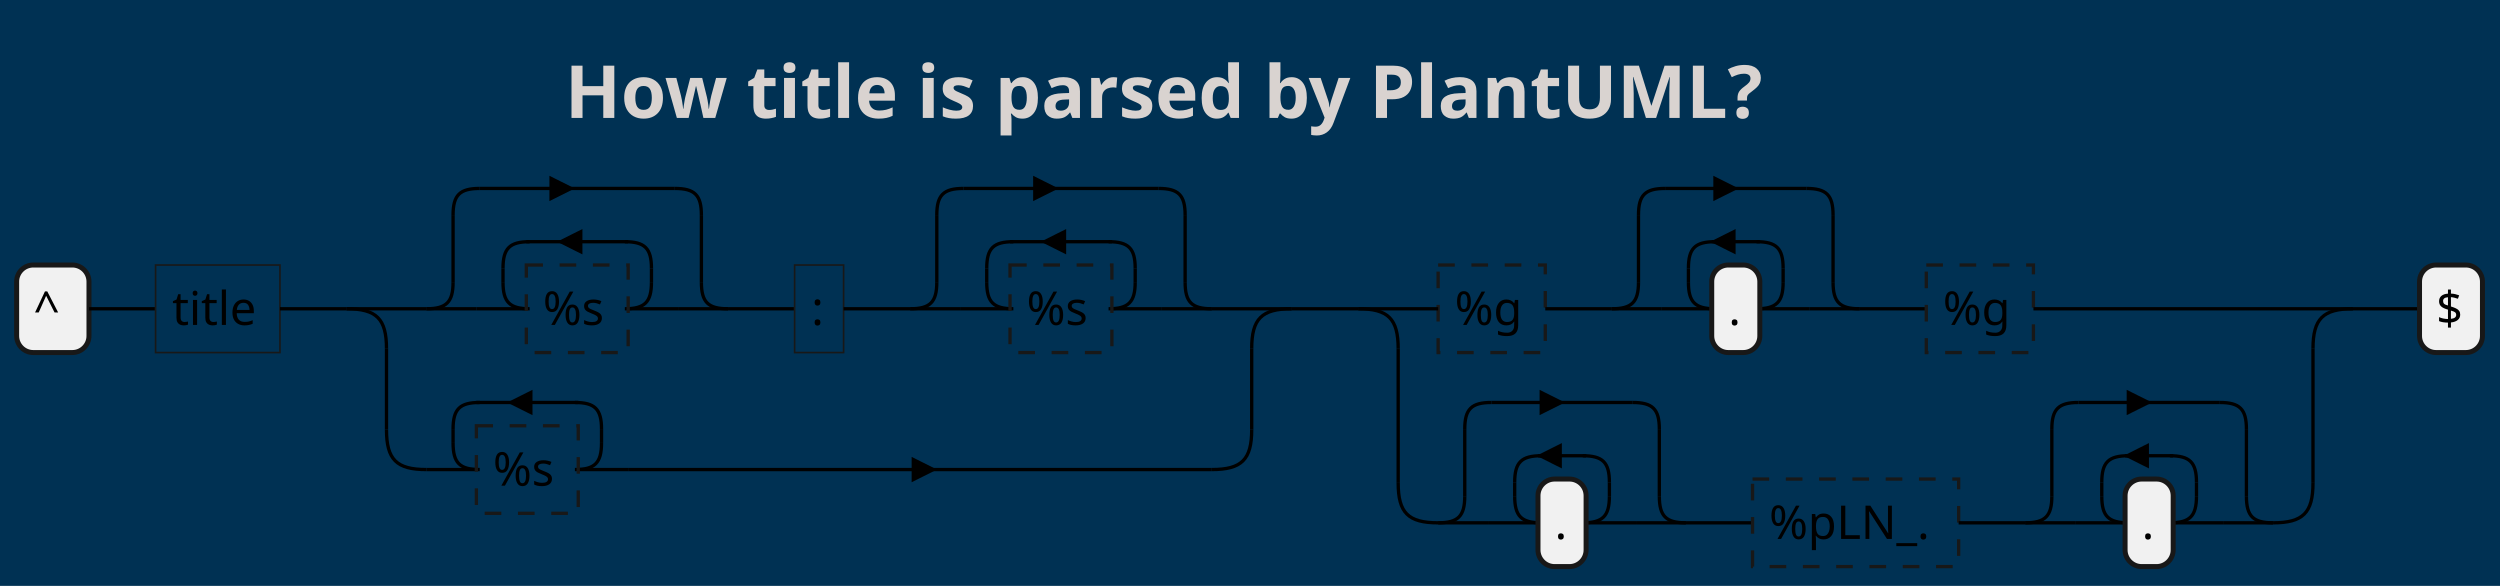
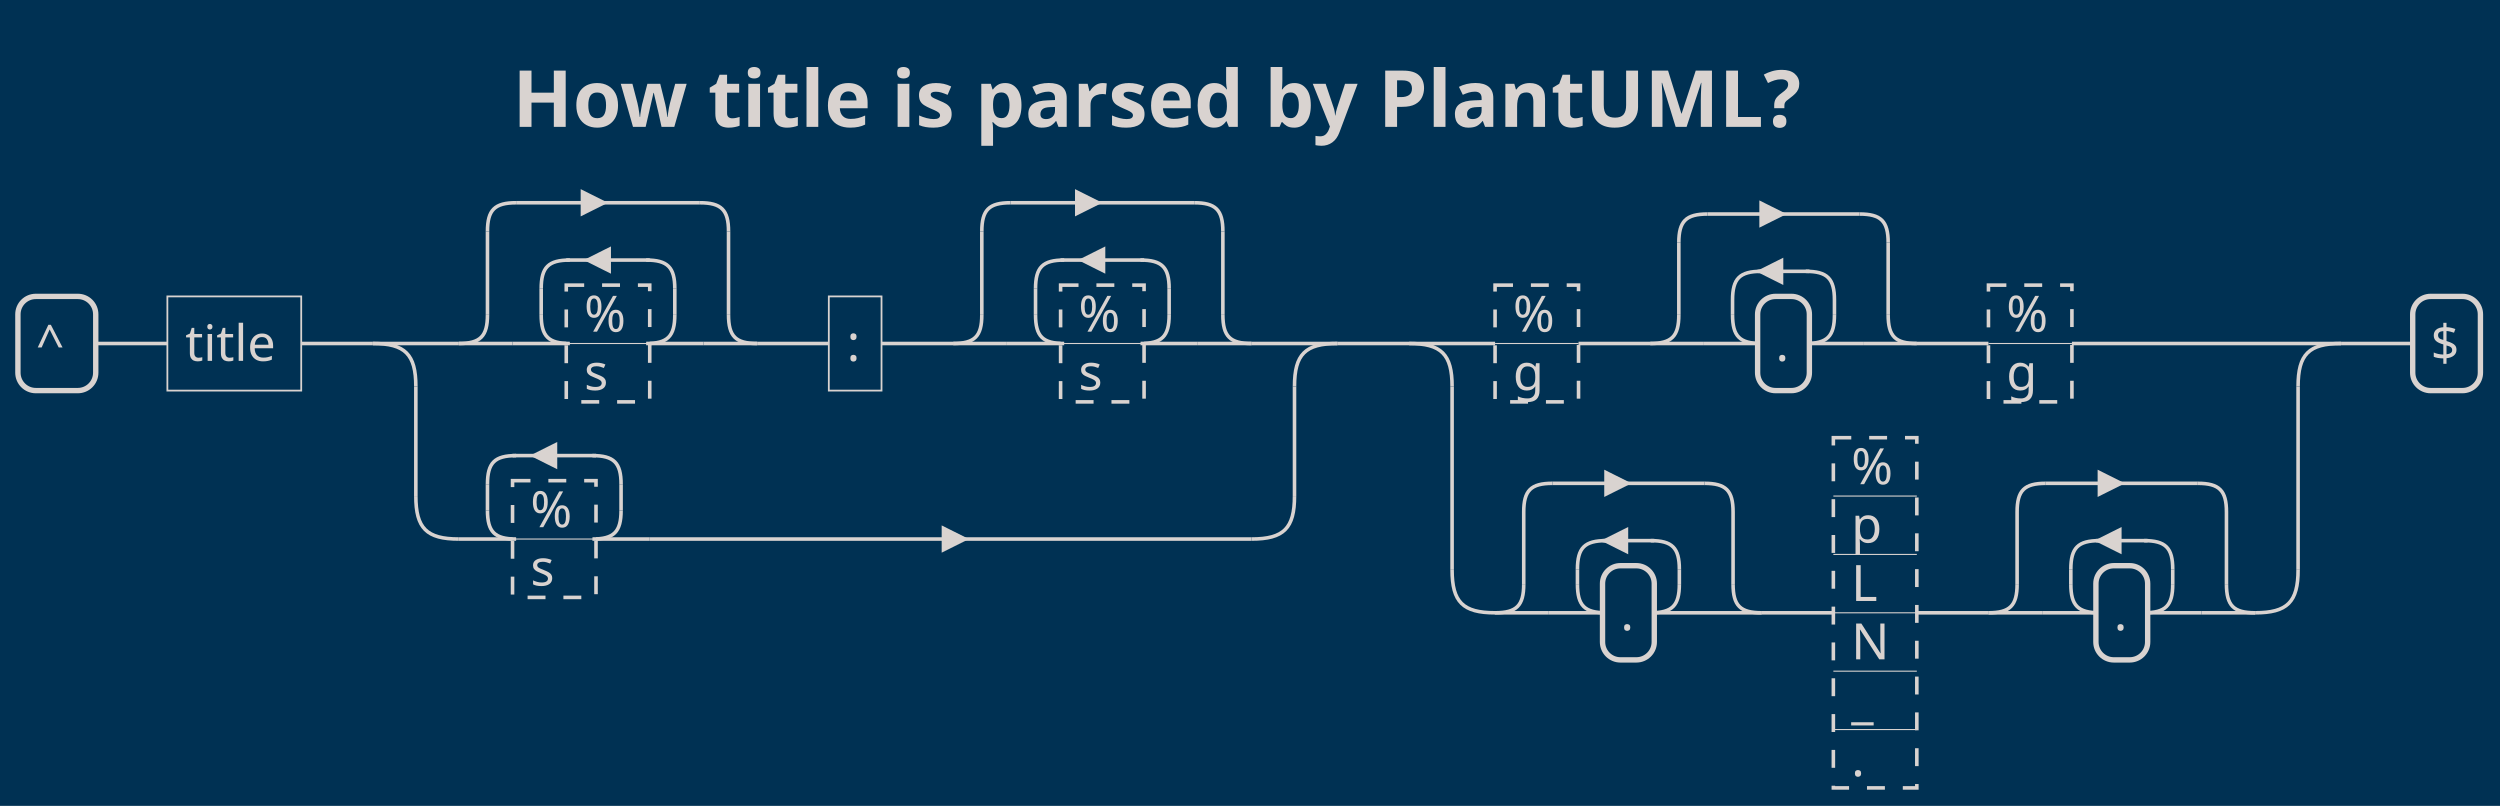
- <svg xmlns="http://www.w3.org/2000/svg" contentStyleType="text/css" height="176px" preserveAspectRatio="none" style="width:751px;height:176px;background:#003153;" version="1.1" viewBox="0 0 751 176" width="751px" zoomAndPan="magnify">
+ <svg xmlns="http://www.w3.org/2000/svg" contentStyleType="text/css" height="225px" preserveAspectRatio="none" style="width:698px;height:225px;background:#003153;" version="1.1" viewBox="0 0 698 225" width="698px" zoomAndPan="magnify">
  <defs />
  <g>
-     <rect fill="#003153" height="176" style="stroke:none;stroke-width:1.0;" width="751" x="0" y="0" />
-     <text fill="#D9D3D0" font-family="Verdana" font-size="22" font-weight="bold" lengthAdjust="spacing" textLength="410.341" x="169.695" y="35.421">How title is parsed by PlantUML?</text>
-     <line style="stroke:#000000;stroke-width:1.0;" x1="5" x2="5" y1="92.758" y2="92.758" />
-     <rect fill="#F1F1F1" height="26.297" rx="5" ry="5" style="stroke:#181818;stroke-width:1.5;" width="21.73" x="5" y="79.609" />
-     <text fill="#000000" font-family="sans-serif" font-size="14" lengthAdjust="spacing" textLength="11.73" x="10" y="97.605">^</text>
-     <line style="stroke:#000000;stroke-width:1.0;" x1="26.73" x2="46.73" y1="92.758" y2="92.758" />
-     <rect fill="none" height="26.297" style="stroke:#181818;stroke-width:0.5;" width="37.371" x="46.73" y="79.609" />
-     <text fill="#000000" font-family="sans-serif" font-size="14" lengthAdjust="spacing" textLength="27.371" x="51.73" y="97.605">title</text>
-     <line style="stroke:#000000;stroke-width:1.0;" x1="84.102" x2="104.102" y1="92.758" y2="92.758" />
-     <line style="stroke:#000000;stroke-width:1.0;" x1="128.102" x2="128.102" y1="92.758" y2="92.758" />
-     <path d="M136.102,84.758 C136.102,90.758 134.102,92.758 128.102,92.758 " fill="none" style="stroke:#000000;stroke-width:1.0;" />
-     <line style="stroke:#000000;stroke-width:1.0;" x1="136.102" x2="136.102" y1="64.609" y2="84.758" />
-     <path d="M136.102,64.609 C136.102,58.609 138.102,56.609 144.102,56.609 " fill="none" style="stroke:#000000;stroke-width:1.0;" />
-     <line style="stroke:#000000;stroke-width:1.0;" x1="144.102" x2="202.698" y1="56.609" y2="56.609" />
-     <path d="M165.54,56.609 L165.54,53.609 L171.54,56.609 L165.54,59.609 L165.54,56.609 " fill="#000000" style="stroke:#000000;stroke-width:1.0;" />
-     <path d="M210.698,84.758 C210.698,90.758 212.698,92.758 218.698,92.758 " fill="none" style="stroke:#000000;stroke-width:1.0;" />
-     <line style="stroke:#000000;stroke-width:1.0;" x1="210.698" x2="210.698" y1="64.609" y2="84.758" />
-     <path d="M202.698,56.609 C208.698,56.609 210.698,58.609 210.698,64.609 " fill="none" style="stroke:#000000;stroke-width:1.0;" />
-     <line style="stroke:#000000;stroke-width:1.0;" x1="128.102" x2="143.102" y1="92.758" y2="92.758" />
-     <line style="stroke:#000000;stroke-width:1.0;" x1="203.698" x2="218.698" y1="92.758" y2="92.758" />
-     <path d="M151.102,84.758 C151.102,90.758 153.102,92.758 159.102,92.758 " fill="none" style="stroke:#000000;stroke-width:1.0;" />
-     <line style="stroke:#000000;stroke-width:1.0;" x1="151.102" x2="151.102" y1="80.609" y2="84.758" />
-     <path d="M151.102,80.609 C151.102,74.609 153.102,72.609 159.102,72.609 " fill="none" style="stroke:#000000;stroke-width:1.0;" />
-     <line style="stroke:#000000;stroke-width:1.0;" x1="158.102" x2="188.698" y1="72.609" y2="72.609" />
-     <path d="M174.46,72.609 L174.46,69.609 L168.46,72.609 L174.46,75.609 L174.46,72.609 " fill="#000000" style="stroke:#000000;stroke-width:1.0;" />
-     <path d="M195.698,84.758 C195.698,90.758 193.698,92.758 187.698,92.758 " fill="none" style="stroke:#000000;stroke-width:1.0;" />
-     <line style="stroke:#000000;stroke-width:1.0;" x1="195.698" x2="195.698" y1="80.609" y2="84.758" />
-     <path d="M187.698,72.609 C193.698,72.609 195.698,74.609 195.698,80.609 " fill="none" style="stroke:#000000;stroke-width:1.0;" />
-     <line style="stroke:#000000;stroke-width:1.0;" x1="143.102" x2="158.102" y1="92.758" y2="92.758" />
-     <line style="stroke:#000000;stroke-width:1.0;" x1="188.698" x2="203.698" y1="92.758" y2="92.758" />
-     <rect fill="none" height="26.297" style="stroke:#181818;stroke-width:1.0;stroke-dasharray:5.0,5.0;" width="30.597" x="158.102" y="79.609" />
-     <text fill="#000000" font-family="sans-serif" font-size="14" lengthAdjust="spacing" textLength="20.597" x="163.102" y="97.605">%s</text>
-     <line style="stroke:#000000;stroke-width:1.0;" x1="218.698" x2="238.698" y1="92.758" y2="92.758" />
-     <rect fill="none" height="26.297" style="stroke:#181818;stroke-width:0.5;" width="14.717" x="238.698" y="79.609" />
-     <text fill="#000000" font-family="sans-serif" font-size="14" lengthAdjust="spacing" textLength="4.717" x="243.698" y="97.605">:</text>
-     <line style="stroke:#000000;stroke-width:1.0;" x1="253.415" x2="273.415" y1="92.758" y2="92.758" />
-     <path d="M281.415,84.758 C281.415,90.758 279.415,92.758 273.415,92.758 " fill="none" style="stroke:#000000;stroke-width:1.0;" />
-     <line style="stroke:#000000;stroke-width:1.0;" x1="281.415" x2="281.415" y1="64.609" y2="84.758" />
-     <path d="M281.415,64.609 C281.415,58.609 283.415,56.609 289.415,56.609 " fill="none" style="stroke:#000000;stroke-width:1.0;" />
-     <line style="stroke:#000000;stroke-width:1.0;" x1="289.415" x2="348.012" y1="56.609" y2="56.609" />
-     <path d="M310.854,56.609 L310.854,53.609 L316.854,56.609 L310.854,59.609 L310.854,56.609 " fill="#000000" style="stroke:#000000;stroke-width:1.0;" />
-     <path d="M356.012,84.758 C356.012,90.758 358.012,92.758 364.012,92.758 " fill="none" style="stroke:#000000;stroke-width:1.0;" />
-     <line style="stroke:#000000;stroke-width:1.0;" x1="356.012" x2="356.012" y1="64.609" y2="84.758" />
-     <path d="M348.012,56.609 C354.012,56.609 356.012,58.609 356.012,64.609 " fill="none" style="stroke:#000000;stroke-width:1.0;" />
-     <line style="stroke:#000000;stroke-width:1.0;" x1="273.415" x2="288.415" y1="92.758" y2="92.758" />
-     <line style="stroke:#000000;stroke-width:1.0;" x1="349.012" x2="364.012" y1="92.758" y2="92.758" />
-     <path d="M296.415,84.758 C296.415,90.758 298.415,92.758 304.415,92.758 " fill="none" style="stroke:#000000;stroke-width:1.0;" />
-     <line style="stroke:#000000;stroke-width:1.0;" x1="296.415" x2="296.415" y1="80.609" y2="84.758" />
-     <path d="M296.415,80.609 C296.415,74.609 298.415,72.609 304.415,72.609 " fill="none" style="stroke:#000000;stroke-width:1.0;" />
-     <line style="stroke:#000000;stroke-width:1.0;" x1="303.415" x2="334.012" y1="72.609" y2="72.609" />
-     <path d="M319.773,72.609 L319.773,69.609 L313.773,72.609 L319.773,75.609 L319.773,72.609 " fill="#000000" style="stroke:#000000;stroke-width:1.0;" />
-     <path d="M341.012,84.758 C341.012,90.758 339.012,92.758 333.012,92.758 " fill="none" style="stroke:#000000;stroke-width:1.0;" />
-     <line style="stroke:#000000;stroke-width:1.0;" x1="341.012" x2="341.012" y1="80.609" y2="84.758" />
-     <path d="M333.012,72.609 C339.012,72.609 341.012,74.609 341.012,80.609 " fill="none" style="stroke:#000000;stroke-width:1.0;" />
-     <line style="stroke:#000000;stroke-width:1.0;" x1="288.415" x2="303.415" y1="92.758" y2="92.758" />
-     <line style="stroke:#000000;stroke-width:1.0;" x1="334.012" x2="349.012" y1="92.758" y2="92.758" />
-     <rect fill="none" height="26.297" style="stroke:#181818;stroke-width:1.0;stroke-dasharray:5.0,5.0;" width="30.597" x="303.415" y="79.609" />
-     <text fill="#000000" font-family="sans-serif" font-size="14" lengthAdjust="spacing" textLength="20.597" x="308.415" y="97.605">%s</text>
-     <line style="stroke:#000000;stroke-width:1.0;" x1="104.102" x2="128.102" y1="92.758" y2="92.758" />
-     <line style="stroke:#000000;stroke-width:1.0;" x1="364.012" x2="388.012" y1="92.758" y2="92.758" />
-     <path d="M136.102,133.055 C136.102,139.055 138.102,141.055 144.102,141.055 " fill="none" style="stroke:#000000;stroke-width:1.0;" />
-     <line style="stroke:#000000;stroke-width:1.0;" x1="136.102" x2="136.102" y1="128.906" y2="133.055" />
-     <path d="M136.102,128.906 C136.102,122.906 138.102,120.906 144.102,120.906 " fill="none" style="stroke:#000000;stroke-width:1.0;" />
-     <line style="stroke:#000000;stroke-width:1.0;" x1="143.102" x2="173.698" y1="120.906" y2="120.906" />
-     <path d="M159.46,120.906 L159.46,117.906 L153.46,120.906 L159.46,123.906 L159.46,120.906 " fill="#000000" style="stroke:#000000;stroke-width:1.0;" />
-     <path d="M180.698,133.055 C180.698,139.055 178.698,141.055 172.698,141.055 " fill="none" style="stroke:#000000;stroke-width:1.0;" />
-     <line style="stroke:#000000;stroke-width:1.0;" x1="180.698" x2="180.698" y1="128.906" y2="133.055" />
-     <path d="M172.698,120.906 C178.698,120.906 180.698,122.906 180.698,128.906 " fill="none" style="stroke:#000000;stroke-width:1.0;" />
-     <line style="stroke:#000000;stroke-width:1.0;" x1="128.102" x2="143.102" y1="141.055" y2="141.055" />
-     <line style="stroke:#000000;stroke-width:1.0;" x1="173.698" x2="188.698" y1="141.055" y2="141.055" />
-     <rect fill="none" height="26.297" style="stroke:#181818;stroke-width:1.0;stroke-dasharray:5.0,5.0;" width="30.597" x="143.102" y="127.906" />
-     <text fill="#000000" font-family="sans-serif" font-size="14" lengthAdjust="spacing" textLength="20.597" x="148.102" y="145.901">%s</text>
-     <line style="stroke:#000000;stroke-width:1.0;" x1="188.698" x2="364.012" y1="141.055" y2="141.055" />
-     <path d="M274.355,141.055 L274.355,138.055 L280.355,141.055 L274.355,144.055 L274.355,141.055 " fill="#000000" style="stroke:#000000;stroke-width:1.0;" />
-     <path d="M116.102,129.055 C116.102,138.055 119.102,141.055 128.102,141.055 " fill="none" style="stroke:#000000;stroke-width:1.0;" />
-     <line style="stroke:#000000;stroke-width:1.0;" x1="116.102" x2="116.102" y1="104.758" y2="129.055" />
-     <path d="M104.102,92.758 C113.102,92.758 116.102,95.758 116.102,104.758 " fill="none" style="stroke:#000000;stroke-width:1.0;" />
-     <path d="M376.012,129.055 C376.012,138.055 373.012,141.055 364.012,141.055 " fill="none" style="stroke:#000000;stroke-width:1.0;" />
-     <line style="stroke:#000000;stroke-width:1.0;" x1="376.012" x2="376.012" y1="104.758" y2="129.055" />
-     <path d="M376.012,104.758 C376.012,95.758 379.012,92.758 388.012,92.758 " fill="none" style="stroke:#000000;stroke-width:1.0;" />
-     <line style="stroke:#000000;stroke-width:1.0;" x1="388.012" x2="408.012" y1="92.758" y2="92.758" />
-     <line style="stroke:#000000;stroke-width:1.0;" x1="432.012" x2="432.012" y1="92.758" y2="92.758" />
-     <rect fill="none" height="26.297" style="stroke:#181818;stroke-width:1.0;stroke-dasharray:5.0,5.0;" width="32.19" x="432.012" y="79.609" />
-     <text fill="#000000" font-family="sans-serif" font-size="14" lengthAdjust="spacing" textLength="22.189" x="437.012" y="97.605">%g</text>
-     <line style="stroke:#000000;stroke-width:1.0;" x1="464.201" x2="484.201" y1="92.758" y2="92.758" />
-     <path d="M492.201,84.758 C492.201,90.758 490.201,92.758 484.201,92.758 " fill="none" style="stroke:#000000;stroke-width:1.0;" />
-     <line style="stroke:#000000;stroke-width:1.0;" x1="492.201" x2="492.201" y1="64.609" y2="84.758" />
-     <path d="M492.201,64.609 C492.201,58.609 494.201,56.609 500.201,56.609 " fill="none" style="stroke:#000000;stroke-width:1.0;" />
-     <line style="stroke:#000000;stroke-width:1.0;" x1="500.201" x2="542.651" y1="56.609" y2="56.609" />
-     <path d="M515.181,56.609 L515.181,53.609 L521.181,56.609 L515.181,59.609 L515.181,56.609 " fill="#000000" style="stroke:#000000;stroke-width:1.0;" />
-     <path d="M550.651,84.758 C550.651,90.758 552.651,92.758 558.651,92.758 " fill="none" style="stroke:#000000;stroke-width:1.0;" />
-     <line style="stroke:#000000;stroke-width:1.0;" x1="550.651" x2="550.651" y1="64.609" y2="84.758" />
-     <path d="M542.651,56.609 C548.651,56.609 550.651,58.609 550.651,64.609 " fill="none" style="stroke:#000000;stroke-width:1.0;" />
-     <line style="stroke:#000000;stroke-width:1.0;" x1="484.201" x2="499.201" y1="92.758" y2="92.758" />
-     <line style="stroke:#000000;stroke-width:1.0;" x1="543.651" x2="558.651" y1="92.758" y2="92.758" />
-     <path d="M507.201,84.758 C507.201,90.758 509.201,92.758 515.201,92.758 " fill="none" style="stroke:#000000;stroke-width:1.0;" />
-     <line style="stroke:#000000;stroke-width:1.0;" x1="507.201" x2="507.201" y1="80.609" y2="84.758" />
-     <path d="M507.201,80.609 C507.201,74.609 509.201,72.609 515.201,72.609 " fill="none" style="stroke:#000000;stroke-width:1.0;" />
-     <line style="stroke:#000000;stroke-width:1.0;" x1="514.201" x2="528.651" y1="72.609" y2="72.609" />
-     <path d="M520.871,72.609 L520.871,69.609 L514.871,72.609 L520.871,75.609 L520.871,72.609 " fill="#000000" style="stroke:#000000;stroke-width:1.0;" />
-     <path d="M535.651,84.758 C535.651,90.758 533.651,92.758 527.651,92.758 " fill="none" style="stroke:#000000;stroke-width:1.0;" />
-     <line style="stroke:#000000;stroke-width:1.0;" x1="535.651" x2="535.651" y1="80.609" y2="84.758" />
-     <path d="M527.651,72.609 C533.651,72.609 535.651,74.609 535.651,80.609 " fill="none" style="stroke:#000000;stroke-width:1.0;" />
-     <line style="stroke:#000000;stroke-width:1.0;" x1="499.201" x2="514.201" y1="92.758" y2="92.758" />
-     <line style="stroke:#000000;stroke-width:1.0;" x1="528.651" x2="543.651" y1="92.758" y2="92.758" />
-     <rect fill="#F1F1F1" height="26.297" rx="5" ry="5" style="stroke:#181818;stroke-width:1.5;" width="14.45" x="514.201" y="79.609" />
-     <text fill="#000000" font-family="sans-serif" font-size="14" lengthAdjust="spacing" textLength="4.45" x="519.201" y="97.605">.</text>
-     <line style="stroke:#000000;stroke-width:1.0;" x1="558.651" x2="578.651" y1="92.758" y2="92.758" />
-     <rect fill="none" height="26.297" style="stroke:#181818;stroke-width:1.0;stroke-dasharray:5.0,5.0;" width="32.19" x="578.651" y="79.609" />
-     <text fill="#000000" font-family="sans-serif" font-size="14" lengthAdjust="spacing" textLength="22.189" x="583.651" y="97.605">%g</text>
-     <line style="stroke:#000000;stroke-width:1.0;" x1="408.012" x2="432.012" y1="92.758" y2="92.758" />
-     <line style="stroke:#000000;stroke-width:1.0;" x1="610.841" x2="706.824" y1="92.758" y2="92.758" />
-     <line style="stroke:#000000;stroke-width:1.0;" x1="432.012" x2="432.012" y1="157.055" y2="157.055" />
-     <path d="M440.012,149.055 C440.012,155.055 438.012,157.055 432.012,157.055 " fill="none" style="stroke:#000000;stroke-width:1.0;" />
-     <line style="stroke:#000000;stroke-width:1.0;" x1="440.012" x2="440.012" y1="128.906" y2="149.055" />
-     <path d="M440.012,128.906 C440.012,122.906 442.012,120.906 448.012,120.906 " fill="none" style="stroke:#000000;stroke-width:1.0;" />
-     <line style="stroke:#000000;stroke-width:1.0;" x1="448.012" x2="490.462" y1="120.906" y2="120.906" />
-     <path d="M462.992,120.906 L462.992,117.906 L468.992,120.906 L462.992,123.906 L462.992,120.906 " fill="#000000" style="stroke:#000000;stroke-width:1.0;" />
-     <path d="M498.462,149.055 C498.462,155.055 500.462,157.055 506.462,157.055 " fill="none" style="stroke:#000000;stroke-width:1.0;" />
-     <line style="stroke:#000000;stroke-width:1.0;" x1="498.462" x2="498.462" y1="128.906" y2="149.055" />
-     <path d="M490.462,120.906 C496.462,120.906 498.462,122.906 498.462,128.906 " fill="none" style="stroke:#000000;stroke-width:1.0;" />
-     <line style="stroke:#000000;stroke-width:1.0;" x1="432.012" x2="447.012" y1="157.055" y2="157.055" />
-     <line style="stroke:#000000;stroke-width:1.0;" x1="491.462" x2="506.462" y1="157.055" y2="157.055" />
-     <path d="M455.012,149.055 C455.012,155.055 457.012,157.055 463.012,157.055 " fill="none" style="stroke:#000000;stroke-width:1.0;" />
-     <line style="stroke:#000000;stroke-width:1.0;" x1="455.012" x2="455.012" y1="144.906" y2="149.055" />
-     <path d="M455.012,144.906 C455.012,138.906 457.012,136.906 463.012,136.906 " fill="none" style="stroke:#000000;stroke-width:1.0;" />
-     <line style="stroke:#000000;stroke-width:1.0;" x1="462.012" x2="476.462" y1="136.906" y2="136.906" />
-     <path d="M468.682,136.906 L468.682,133.906 L462.682,136.906 L468.682,139.906 L468.682,136.906 " fill="#000000" style="stroke:#000000;stroke-width:1.0;" />
-     <path d="M483.462,149.055 C483.462,155.055 481.462,157.055 475.462,157.055 " fill="none" style="stroke:#000000;stroke-width:1.0;" />
-     <line style="stroke:#000000;stroke-width:1.0;" x1="483.462" x2="483.462" y1="144.906" y2="149.055" />
-     <path d="M475.462,136.906 C481.462,136.906 483.462,138.906 483.462,144.906 " fill="none" style="stroke:#000000;stroke-width:1.0;" />
-     <line style="stroke:#000000;stroke-width:1.0;" x1="447.012" x2="462.012" y1="157.055" y2="157.055" />
-     <line style="stroke:#000000;stroke-width:1.0;" x1="476.462" x2="491.462" y1="157.055" y2="157.055" />
-     <rect fill="#F1F1F1" height="26.297" rx="5" ry="5" style="stroke:#181818;stroke-width:1.5;" width="14.45" x="462.012" y="143.906" />
-     <text fill="#000000" font-family="sans-serif" font-size="14" lengthAdjust="spacing" textLength="4.45" x="467.012" y="161.901">.</text>
-     <line style="stroke:#000000;stroke-width:1.0;" x1="506.462" x2="526.462" y1="157.055" y2="157.055" />
-     <rect fill="none" height="26.297" style="stroke:#181818;stroke-width:1.0;stroke-dasharray:5.0,5.0;" width="61.912" x="526.462" y="143.906" />
-     <text fill="#000000" font-family="sans-serif" font-size="14" lengthAdjust="spacing" textLength="51.912" x="531.462" y="161.901">%pLN_.</text>
-     <line style="stroke:#000000;stroke-width:1.0;" x1="588.374" x2="608.374" y1="157.055" y2="157.055" />
-     <path d="M616.374,149.055 C616.374,155.055 614.374,157.055 608.374,157.055 " fill="none" style="stroke:#000000;stroke-width:1.0;" />
-     <line style="stroke:#000000;stroke-width:1.0;" x1="616.374" x2="616.374" y1="128.906" y2="149.055" />
-     <path d="M616.374,128.906 C616.374,122.906 618.374,120.906 624.374,120.906 " fill="none" style="stroke:#000000;stroke-width:1.0;" />
-     <line style="stroke:#000000;stroke-width:1.0;" x1="624.374" x2="666.824" y1="120.906" y2="120.906" />
-     <path d="M639.354,120.906 L639.354,117.906 L645.354,120.906 L639.354,123.906 L639.354,120.906 " fill="#000000" style="stroke:#000000;stroke-width:1.0;" />
-     <path d="M674.824,149.055 C674.824,155.055 676.824,157.055 682.824,157.055 " fill="none" style="stroke:#000000;stroke-width:1.0;" />
-     <line style="stroke:#000000;stroke-width:1.0;" x1="674.824" x2="674.824" y1="128.906" y2="149.055" />
-     <path d="M666.824,120.906 C672.824,120.906 674.824,122.906 674.824,128.906 " fill="none" style="stroke:#000000;stroke-width:1.0;" />
-     <line style="stroke:#000000;stroke-width:1.0;" x1="608.374" x2="623.374" y1="157.055" y2="157.055" />
-     <line style="stroke:#000000;stroke-width:1.0;" x1="667.824" x2="682.824" y1="157.055" y2="157.055" />
-     <path d="M631.374,149.055 C631.374,155.055 633.374,157.055 639.374,157.055 " fill="none" style="stroke:#000000;stroke-width:1.0;" />
-     <line style="stroke:#000000;stroke-width:1.0;" x1="631.374" x2="631.374" y1="144.906" y2="149.055" />
-     <path d="M631.374,144.906 C631.374,138.906 633.374,136.906 639.374,136.906 " fill="none" style="stroke:#000000;stroke-width:1.0;" />
-     <line style="stroke:#000000;stroke-width:1.0;" x1="638.374" x2="652.824" y1="136.906" y2="136.906" />
-     <path d="M645.044,136.906 L645.044,133.906 L639.044,136.906 L645.044,139.906 L645.044,136.906 " fill="#000000" style="stroke:#000000;stroke-width:1.0;" />
-     <path d="M659.824,149.055 C659.824,155.055 657.824,157.055 651.824,157.055 " fill="none" style="stroke:#000000;stroke-width:1.0;" />
-     <line style="stroke:#000000;stroke-width:1.0;" x1="659.824" x2="659.824" y1="144.906" y2="149.055" />
-     <path d="M651.824,136.906 C657.824,136.906 659.824,138.906 659.824,144.906 " fill="none" style="stroke:#000000;stroke-width:1.0;" />
-     <line style="stroke:#000000;stroke-width:1.0;" x1="623.374" x2="638.374" y1="157.055" y2="157.055" />
-     <line style="stroke:#000000;stroke-width:1.0;" x1="652.824" x2="667.824" y1="157.055" y2="157.055" />
-     <rect fill="#F1F1F1" height="26.297" rx="5" ry="5" style="stroke:#181818;stroke-width:1.5;" width="14.45" x="638.374" y="143.906" />
-     <text fill="#000000" font-family="sans-serif" font-size="14" lengthAdjust="spacing" textLength="4.45" x="643.374" y="161.901">.</text>
-     <line style="stroke:#000000;stroke-width:1.0;" x1="682.824" x2="682.824" y1="157.055" y2="157.055" />
-     <path d="M420.012,145.055 C420.012,154.055 423.012,157.055 432.012,157.055 " fill="none" style="stroke:#000000;stroke-width:1.0;" />
-     <line style="stroke:#000000;stroke-width:1.0;" x1="420.012" x2="420.012" y1="104.758" y2="145.055" />
-     <path d="M408.012,92.758 C417.012,92.758 420.012,95.758 420.012,104.758 " fill="none" style="stroke:#000000;stroke-width:1.0;" />
-     <path d="M694.824,145.055 C694.824,154.055 691.824,157.055 682.824,157.055 " fill="none" style="stroke:#000000;stroke-width:1.0;" />
-     <line style="stroke:#000000;stroke-width:1.0;" x1="694.824" x2="694.824" y1="104.758" y2="145.055" />
-     <path d="M694.824,104.758 C694.824,95.758 697.824,92.758 706.824,92.758 " fill="none" style="stroke:#000000;stroke-width:1.0;" />
-     <line style="stroke:#000000;stroke-width:1.0;" x1="706.824" x2="726.824" y1="92.758" y2="92.758" />
-     <rect fill="#F1F1F1" height="26.297" rx="5" ry="5" style="stroke:#181818;stroke-width:1.5;" width="18.907" x="726.824" y="79.609" />
-     <text fill="#000000" font-family="sans-serif" font-size="14" lengthAdjust="spacing" textLength="8.907" x="731.824" y="97.605">$</text>
+     <rect fill="#003153" height="225" style="stroke:none;stroke-width:1.0;" width="698" x="0" y="0" />
+     <text fill="#D9D3D0" font-family="Verdana" font-size="22" font-weight="bold" lengthAdjust="spacing" textLength="410.341" x="143.097" y="35.421">How title is parsed by PlantUML?</text>
+     <line style="stroke:#D9D3D0;stroke-width:1.0;" x1="5" x2="5" y1="95.906" y2="95.906" />
+     <rect fill="#003153" height="26.297" rx="5" ry="5" style="stroke:#D9D3D0;stroke-width:1.5;" width="21.73" x="5" y="82.758" />
+     <text fill="#D9D3D0" font-family="Verdana" font-size="14" lengthAdjust="spacing" textLength="11.73" x="10" y="100.753">^</text>
+     <line style="stroke:#D9D3D0;stroke-width:1.0;" x1="26.73" x2="46.73" y1="95.906" y2="95.906" />
+     <rect fill="none" height="26.297" style="stroke:#D9D3D0;stroke-width:0.5;" width="37.371" x="46.73" y="82.758" />
+     <text fill="#D9D3D0" font-family="Verdana" font-size="14" lengthAdjust="spacing" textLength="27.371" x="51.73" y="100.753">title</text>
+     <line style="stroke:#D9D3D0;stroke-width:1.0;" x1="84.102" x2="104.102" y1="95.906" y2="95.906" />
+     <line style="stroke:#D9D3D0;stroke-width:1.0;" x1="128.102" x2="128.102" y1="95.906" y2="95.906" />
+     <path d="M136.102,87.906 C136.102,93.906 134.102,95.906 128.102,95.906 " fill="none" style="stroke:#D9D3D0;stroke-width:1.0;" />
+     <line style="stroke:#D9D3D0;stroke-width:1.0;" x1="136.102" x2="136.102" y1="64.609" y2="87.906" />
+     <path d="M136.102,64.609 C136.102,58.609 138.102,56.609 144.102,56.609 " fill="none" style="stroke:#D9D3D0;stroke-width:1.0;" />
+     <line style="stroke:#D9D3D0;stroke-width:1.0;" x1="144.102" x2="195.404" y1="56.609" y2="56.609" />
+     <path d="M162.623,56.609 L162.623,53.609 L168.623,56.609 L162.623,59.609 L162.623,56.609 " fill="#D9D3D0" style="stroke:#D9D3D0;stroke-width:1.0;" />
+     <path d="M203.404,87.906 C203.404,93.906 205.404,95.906 211.404,95.906 " fill="none" style="stroke:#D9D3D0;stroke-width:1.0;" />
+     <line style="stroke:#D9D3D0;stroke-width:1.0;" x1="203.404" x2="203.404" y1="64.609" y2="87.906" />
+     <path d="M195.404,56.609 C201.404,56.609 203.404,58.609 203.404,64.609 " fill="none" style="stroke:#D9D3D0;stroke-width:1.0;" />
+     <line style="stroke:#D9D3D0;stroke-width:1.0;" x1="128.102" x2="143.102" y1="95.906" y2="95.906" />
+     <line style="stroke:#D9D3D0;stroke-width:1.0;" x1="196.404" x2="211.404" y1="95.906" y2="95.906" />
+     <path d="M151.102,87.906 C151.102,93.906 153.102,95.906 159.102,95.906 " fill="none" style="stroke:#D9D3D0;stroke-width:1.0;" />
+     <line style="stroke:#D9D3D0;stroke-width:1.0;" x1="151.102" x2="151.102" y1="80.609" y2="87.906" />
+     <path d="M151.102,80.609 C151.102,74.609 153.102,72.609 159.102,72.609 " fill="none" style="stroke:#D9D3D0;stroke-width:1.0;" />
+     <line style="stroke:#D9D3D0;stroke-width:1.0;" x1="158.102" x2="181.404" y1="72.609" y2="72.609" />
+     <path d="M170.083,72.609 L170.083,69.609 L164.083,72.609 L170.083,75.609 L170.083,72.609 " fill="#D9D3D0" style="stroke:#D9D3D0;stroke-width:1.0;" />
+     <path d="M188.404,87.906 C188.404,93.906 186.404,95.906 180.404,95.906 " fill="none" style="stroke:#D9D3D0;stroke-width:1.0;" />
+     <line style="stroke:#D9D3D0;stroke-width:1.0;" x1="188.404" x2="188.404" y1="80.609" y2="87.906" />
+     <path d="M180.404,72.609 C186.404,72.609 188.404,74.609 188.404,80.609 " fill="none" style="stroke:#D9D3D0;stroke-width:1.0;" />
+     <line style="stroke:#D9D3D0;stroke-width:1.0;" x1="143.102" x2="158.102" y1="95.906" y2="95.906" />
+     <line style="stroke:#D9D3D0;stroke-width:1.0;" x1="181.404" x2="196.404" y1="95.906" y2="95.906" />
+     <rect fill="none" height="32.594" style="stroke:#D9D3D0;stroke-width:1.0;stroke-dasharray:5.0,5.0;" width="23.303" x="158.102" y="79.609" />
+     <text fill="#D9D3D0" font-family="Verdana" font-size="14" lengthAdjust="spacing" textLength="13.303" x="163.102" y="92.605">%</text>
+     <text fill="#D9D3D0" font-family="Verdana" font-size="14" lengthAdjust="spacing" textLength="7.294" x="163.102" y="108.901">s</text>
+     <line style="stroke:#D9D3D0;stroke-width:0.3;" x1="158.102" x2="181.404" y1="95.906" y2="95.906" />
+     <line style="stroke:#D9D3D0;stroke-width:1.0;" x1="211.404" x2="231.404" y1="95.906" y2="95.906" />
+     <rect fill="none" height="26.297" style="stroke:#D9D3D0;stroke-width:0.5;" width="14.717" x="231.404" y="82.758" />
+     <text fill="#D9D3D0" font-family="Verdana" font-size="14" lengthAdjust="spacing" textLength="4.717" x="236.404" y="100.753">:</text>
+     <line style="stroke:#D9D3D0;stroke-width:1.0;" x1="246.121" x2="266.121" y1="95.906" y2="95.906" />
+     <path d="M274.121,87.906 C274.121,93.906 272.121,95.906 266.121,95.906 " fill="none" style="stroke:#D9D3D0;stroke-width:1.0;" />
+     <line style="stroke:#D9D3D0;stroke-width:1.0;" x1="274.121" x2="274.121" y1="64.609" y2="87.906" />
+     <path d="M274.121,64.609 C274.121,58.609 276.121,56.609 282.121,56.609 " fill="none" style="stroke:#D9D3D0;stroke-width:1.0;" />
+     <line style="stroke:#D9D3D0;stroke-width:1.0;" x1="282.121" x2="333.424" y1="56.609" y2="56.609" />
+     <path d="M300.642,56.609 L300.642,53.609 L306.642,56.609 L300.642,59.609 L300.642,56.609 " fill="#D9D3D0" style="stroke:#D9D3D0;stroke-width:1.0;" />
+     <path d="M341.424,87.906 C341.424,93.906 343.424,95.906 349.424,95.906 " fill="none" style="stroke:#D9D3D0;stroke-width:1.0;" />
+     <line style="stroke:#D9D3D0;stroke-width:1.0;" x1="341.424" x2="341.424" y1="64.609" y2="87.906" />
+     <path d="M333.424,56.609 C339.424,56.609 341.424,58.609 341.424,64.609 " fill="none" style="stroke:#D9D3D0;stroke-width:1.0;" />
+     <line style="stroke:#D9D3D0;stroke-width:1.0;" x1="266.121" x2="281.121" y1="95.906" y2="95.906" />
+     <line style="stroke:#D9D3D0;stroke-width:1.0;" x1="334.424" x2="349.424" y1="95.906" y2="95.906" />
+     <path d="M289.121,87.906 C289.121,93.906 291.121,95.906 297.121,95.906 " fill="none" style="stroke:#D9D3D0;stroke-width:1.0;" />
+     <line style="stroke:#D9D3D0;stroke-width:1.0;" x1="289.121" x2="289.121" y1="80.609" y2="87.906" />
+     <path d="M289.121,80.609 C289.121,74.609 291.121,72.609 297.121,72.609 " fill="none" style="stroke:#D9D3D0;stroke-width:1.0;" />
+     <line style="stroke:#D9D3D0;stroke-width:1.0;" x1="296.121" x2="319.424" y1="72.609" y2="72.609" />
+     <path d="M308.103,72.609 L308.103,69.609 L302.103,72.609 L308.103,75.609 L308.103,72.609 " fill="#D9D3D0" style="stroke:#D9D3D0;stroke-width:1.0;" />
+     <path d="M326.424,87.906 C326.424,93.906 324.424,95.906 318.424,95.906 " fill="none" style="stroke:#D9D3D0;stroke-width:1.0;" />
+     <line style="stroke:#D9D3D0;stroke-width:1.0;" x1="326.424" x2="326.424" y1="80.609" y2="87.906" />
+     <path d="M318.424,72.609 C324.424,72.609 326.424,74.609 326.424,80.609 " fill="none" style="stroke:#D9D3D0;stroke-width:1.0;" />
+     <line style="stroke:#D9D3D0;stroke-width:1.0;" x1="281.121" x2="296.121" y1="95.906" y2="95.906" />
+     <line style="stroke:#D9D3D0;stroke-width:1.0;" x1="319.424" x2="334.424" y1="95.906" y2="95.906" />
+     <rect fill="none" height="32.594" style="stroke:#D9D3D0;stroke-width:1.0;stroke-dasharray:5.0,5.0;" width="23.303" x="296.121" y="79.609" />
+     <text fill="#D9D3D0" font-family="Verdana" font-size="14" lengthAdjust="spacing" textLength="13.303" x="301.121" y="92.605">%</text>
+     <text fill="#D9D3D0" font-family="Verdana" font-size="14" lengthAdjust="spacing" textLength="7.294" x="301.121" y="108.901">s</text>
+     <line style="stroke:#D9D3D0;stroke-width:0.3;" x1="296.121" x2="319.424" y1="95.906" y2="95.906" />
+     <line style="stroke:#D9D3D0;stroke-width:1.0;" x1="104.102" x2="128.102" y1="95.906" y2="95.906" />
+     <line style="stroke:#D9D3D0;stroke-width:1.0;" x1="349.424" x2="373.424" y1="95.906" y2="95.906" />
+     <path d="M136.102,142.5 C136.102,148.5 138.102,150.5 144.102,150.5 " fill="none" style="stroke:#D9D3D0;stroke-width:1.0;" />
+     <line style="stroke:#D9D3D0;stroke-width:1.0;" x1="136.102" x2="136.102" y1="135.203" y2="142.5" />
+     <path d="M136.102,135.203 C136.102,129.203 138.102,127.203 144.102,127.203 " fill="none" style="stroke:#D9D3D0;stroke-width:1.0;" />
+     <line style="stroke:#D9D3D0;stroke-width:1.0;" x1="143.102" x2="166.404" y1="127.203" y2="127.203" />
+     <path d="M155.083,127.203 L155.083,124.203 L149.083,127.203 L155.083,130.203 L155.083,127.203 " fill="#D9D3D0" style="stroke:#D9D3D0;stroke-width:1.0;" />
+     <path d="M173.404,142.5 C173.404,148.5 171.404,150.5 165.404,150.5 " fill="none" style="stroke:#D9D3D0;stroke-width:1.0;" />
+     <line style="stroke:#D9D3D0;stroke-width:1.0;" x1="173.404" x2="173.404" y1="135.203" y2="142.5" />
+     <path d="M165.404,127.203 C171.404,127.203 173.404,129.203 173.404,135.203 " fill="none" style="stroke:#D9D3D0;stroke-width:1.0;" />
+     <line style="stroke:#D9D3D0;stroke-width:1.0;" x1="128.102" x2="143.102" y1="150.5" y2="150.5" />
+     <line style="stroke:#D9D3D0;stroke-width:1.0;" x1="166.404" x2="181.404" y1="150.5" y2="150.5" />
+     <rect fill="none" height="32.594" style="stroke:#D9D3D0;stroke-width:1.0;stroke-dasharray:5.0,5.0;" width="23.303" x="143.102" y="134.203" />
+     <text fill="#D9D3D0" font-family="Verdana" font-size="14" lengthAdjust="spacing" textLength="13.303" x="148.102" y="147.198">%</text>
+     <text fill="#D9D3D0" font-family="Verdana" font-size="14" lengthAdjust="spacing" textLength="7.294" x="148.102" y="163.495">s</text>
+     <line style="stroke:#D9D3D0;stroke-width:0.3;" x1="143.102" x2="166.404" y1="150.5" y2="150.5" />
+     <line style="stroke:#D9D3D0;stroke-width:1.0;" x1="181.404" x2="349.424" y1="150.5" y2="150.5" />
+     <path d="M263.414,150.5 L263.414,147.5 L269.414,150.5 L263.414,153.5 L263.414,150.5 " fill="#D9D3D0" style="stroke:#D9D3D0;stroke-width:1.0;" />
+     <path d="M116.102,138.5 C116.102,147.5 119.102,150.5 128.102,150.5 " fill="none" style="stroke:#D9D3D0;stroke-width:1.0;" />
+     <line style="stroke:#D9D3D0;stroke-width:1.0;" x1="116.102" x2="116.102" y1="107.906" y2="138.5" />
+     <path d="M104.102,95.906 C113.102,95.906 116.102,98.906 116.102,107.906 " fill="none" style="stroke:#D9D3D0;stroke-width:1.0;" />
+     <path d="M361.424,138.5 C361.424,147.5 358.424,150.5 349.424,150.5 " fill="none" style="stroke:#D9D3D0;stroke-width:1.0;" />
+     <line style="stroke:#D9D3D0;stroke-width:1.0;" x1="361.424" x2="361.424" y1="107.906" y2="138.5" />
+     <path d="M361.424,107.906 C361.424,98.906 364.424,95.906 373.424,95.906 " fill="none" style="stroke:#D9D3D0;stroke-width:1.0;" />
+     <line style="stroke:#D9D3D0;stroke-width:1.0;" x1="373.424" x2="393.424" y1="95.906" y2="95.906" />
+     <line style="stroke:#D9D3D0;stroke-width:1.0;" x1="417.424" x2="417.424" y1="95.906" y2="95.906" />
+     <rect fill="none" height="32.594" style="stroke:#D9D3D0;stroke-width:1.0;stroke-dasharray:5.0,5.0;" width="23.303" x="417.424" y="79.609" />
+     <text fill="#D9D3D0" font-family="Verdana" font-size="14" lengthAdjust="spacing" textLength="13.303" x="422.424" y="92.605">%</text>
+     <text fill="#D9D3D0" font-family="Verdana" font-size="14" lengthAdjust="spacing" textLength="8.887" x="422.424" y="108.901">g</text>
+     <line style="stroke:#D9D3D0;stroke-width:0.3;" x1="417.424" x2="440.727" y1="95.906" y2="95.906" />
+     <line style="stroke:#D9D3D0;stroke-width:1.0;" x1="440.727" x2="460.727" y1="95.906" y2="95.906" />
+     <path d="M468.727,87.906 C468.727,93.906 466.727,95.906 460.727,95.906 " fill="none" style="stroke:#D9D3D0;stroke-width:1.0;" />
+     <line style="stroke:#D9D3D0;stroke-width:1.0;" x1="468.727" x2="468.727" y1="67.758" y2="87.906" />
+     <path d="M468.727,67.758 C468.727,61.758 470.727,59.758 476.727,59.758 " fill="none" style="stroke:#D9D3D0;stroke-width:1.0;" />
+     <line style="stroke:#D9D3D0;stroke-width:1.0;" x1="476.727" x2="519.177" y1="59.758" y2="59.758" />
+     <path d="M491.707,59.758 L491.707,56.758 L497.707,59.758 L491.707,62.758 L491.707,59.758 " fill="#D9D3D0" style="stroke:#D9D3D0;stroke-width:1.0;" />
+     <path d="M527.177,87.906 C527.177,93.906 529.177,95.906 535.177,95.906 " fill="none" style="stroke:#D9D3D0;stroke-width:1.0;" />
+     <line style="stroke:#D9D3D0;stroke-width:1.0;" x1="527.177" x2="527.177" y1="67.758" y2="87.906" />
+     <path d="M519.177,59.758 C525.177,59.758 527.177,61.758 527.177,67.758 " fill="none" style="stroke:#D9D3D0;stroke-width:1.0;" />
+     <line style="stroke:#D9D3D0;stroke-width:1.0;" x1="460.727" x2="475.727" y1="95.906" y2="95.906" />
+     <line style="stroke:#D9D3D0;stroke-width:1.0;" x1="520.177" x2="535.177" y1="95.906" y2="95.906" />
+     <path d="M483.727,87.906 C483.727,93.906 485.727,95.906 491.727,95.906 " fill="none" style="stroke:#D9D3D0;stroke-width:1.0;" />
+     <line style="stroke:#D9D3D0;stroke-width:1.0;" x1="483.727" x2="483.727" y1="83.758" y2="87.906" />
+     <path d="M483.727,83.758 C483.727,77.758 485.727,75.758 491.727,75.758 " fill="none" style="stroke:#D9D3D0;stroke-width:1.0;" />
+     <line style="stroke:#D9D3D0;stroke-width:1.0;" x1="490.727" x2="505.177" y1="75.758" y2="75.758" />
+     <path d="M497.397,75.758 L497.397,72.758 L491.397,75.758 L497.397,78.758 L497.397,75.758 " fill="#D9D3D0" style="stroke:#D9D3D0;stroke-width:1.0;" />
+     <path d="M512.177,87.906 C512.177,93.906 510.177,95.906 504.177,95.906 " fill="none" style="stroke:#D9D3D0;stroke-width:1.0;" />
+     <line style="stroke:#D9D3D0;stroke-width:1.0;" x1="512.177" x2="512.177" y1="83.758" y2="87.906" />
+     <path d="M504.177,75.758 C510.177,75.758 512.177,77.758 512.177,83.758 " fill="none" style="stroke:#D9D3D0;stroke-width:1.0;" />
+     <line style="stroke:#D9D3D0;stroke-width:1.0;" x1="475.727" x2="490.727" y1="95.906" y2="95.906" />
+     <line style="stroke:#D9D3D0;stroke-width:1.0;" x1="505.177" x2="520.177" y1="95.906" y2="95.906" />
+     <rect fill="#003153" height="26.297" rx="5" ry="5" style="stroke:#D9D3D0;stroke-width:1.5;" width="14.45" x="490.727" y="82.758" />
+     <text fill="#D9D3D0" font-family="Verdana" font-size="14" lengthAdjust="spacing" textLength="4.45" x="495.727" y="100.753">.</text>
+     <line style="stroke:#D9D3D0;stroke-width:1.0;" x1="535.177" x2="555.177" y1="95.906" y2="95.906" />
+     <rect fill="none" height="32.594" style="stroke:#D9D3D0;stroke-width:1.0;stroke-dasharray:5.0,5.0;" width="23.303" x="555.177" y="79.609" />
+     <text fill="#D9D3D0" font-family="Verdana" font-size="14" lengthAdjust="spacing" textLength="13.303" x="560.177" y="92.605">%</text>
+     <text fill="#D9D3D0" font-family="Verdana" font-size="14" lengthAdjust="spacing" textLength="8.887" x="560.177" y="108.901">g</text>
+     <line style="stroke:#D9D3D0;stroke-width:0.3;" x1="555.177" x2="578.48" y1="95.906" y2="95.906" />
+     <line style="stroke:#D9D3D0;stroke-width:1.0;" x1="393.424" x2="417.424" y1="95.906" y2="95.906" />
+     <line style="stroke:#D9D3D0;stroke-width:1.0;" x1="578.48" x2="653.627" y1="95.906" y2="95.906" />
+     <line style="stroke:#D9D3D0;stroke-width:1.0;" x1="417.424" x2="417.424" y1="171.094" y2="171.094" />
+     <path d="M425.424,163.094 C425.424,169.094 423.424,171.094 417.424,171.094 " fill="none" style="stroke:#D9D3D0;stroke-width:1.0;" />
+     <line style="stroke:#D9D3D0;stroke-width:1.0;" x1="425.424" x2="425.424" y1="142.945" y2="163.094" />
+     <path d="M425.424,142.945 C425.424,136.945 427.424,134.945 433.424,134.945 " fill="none" style="stroke:#D9D3D0;stroke-width:1.0;" />
+     <line style="stroke:#D9D3D0;stroke-width:1.0;" x1="433.424" x2="475.874" y1="134.945" y2="134.945" />
+     <path d="M448.404,134.945 L448.404,131.945 L454.404,134.945 L448.404,137.945 L448.404,134.945 " fill="#D9D3D0" style="stroke:#D9D3D0;stroke-width:1.0;" />
+     <path d="M483.874,163.094 C483.874,169.094 485.874,171.094 491.874,171.094 " fill="none" style="stroke:#D9D3D0;stroke-width:1.0;" />
+     <line style="stroke:#D9D3D0;stroke-width:1.0;" x1="483.874" x2="483.874" y1="142.945" y2="163.094" />
+     <path d="M475.874,134.945 C481.874,134.945 483.874,136.945 483.874,142.945 " fill="none" style="stroke:#D9D3D0;stroke-width:1.0;" />
+     <line style="stroke:#D9D3D0;stroke-width:1.0;" x1="417.424" x2="432.424" y1="171.094" y2="171.094" />
+     <line style="stroke:#D9D3D0;stroke-width:1.0;" x1="476.874" x2="491.874" y1="171.094" y2="171.094" />
+     <path d="M440.424,163.094 C440.424,169.094 442.424,171.094 448.424,171.094 " fill="none" style="stroke:#D9D3D0;stroke-width:1.0;" />
+     <line style="stroke:#D9D3D0;stroke-width:1.0;" x1="440.424" x2="440.424" y1="158.945" y2="163.094" />
+     <path d="M440.424,158.945 C440.424,152.945 442.424,150.945 448.424,150.945 " fill="none" style="stroke:#D9D3D0;stroke-width:1.0;" />
+     <line style="stroke:#D9D3D0;stroke-width:1.0;" x1="447.424" x2="461.874" y1="150.945" y2="150.945" />
+     <path d="M454.094,150.945 L454.094,147.945 L448.094,150.945 L454.094,153.945 L454.094,150.945 " fill="#D9D3D0" style="stroke:#D9D3D0;stroke-width:1.0;" />
+     <path d="M468.874,163.094 C468.874,169.094 466.874,171.094 460.874,171.094 " fill="none" style="stroke:#D9D3D0;stroke-width:1.0;" />
+     <line style="stroke:#D9D3D0;stroke-width:1.0;" x1="468.874" x2="468.874" y1="158.945" y2="163.094" />
+     <path d="M460.874,150.945 C466.874,150.945 468.874,152.945 468.874,158.945 " fill="none" style="stroke:#D9D3D0;stroke-width:1.0;" />
+     <line style="stroke:#D9D3D0;stroke-width:1.0;" x1="432.424" x2="447.424" y1="171.094" y2="171.094" />
+     <line style="stroke:#D9D3D0;stroke-width:1.0;" x1="461.874" x2="476.874" y1="171.094" y2="171.094" />
+     <rect fill="#003153" height="26.297" rx="5" ry="5" style="stroke:#D9D3D0;stroke-width:1.5;" width="14.45" x="447.424" y="157.945" />
+     <text fill="#D9D3D0" font-family="Verdana" font-size="14" lengthAdjust="spacing" textLength="4.45" x="452.424" y="175.94">.</text>
+     <line style="stroke:#D9D3D0;stroke-width:1.0;" x1="491.874" x2="511.874" y1="171.094" y2="171.094" />
+     <rect fill="none" height="97.781" style="stroke:#D9D3D0;stroke-width:1.0;stroke-dasharray:5.0,5.0;" width="23.303" x="511.874" y="122.203" />
+     <text fill="#D9D3D0" font-family="Verdana" font-size="14" lengthAdjust="spacing" textLength="13.303" x="516.874" y="135.198">%</text>
+     <text fill="#D9D3D0" font-family="Verdana" font-size="14" lengthAdjust="spacing" textLength="8.887" x="516.874" y="151.495">p</text>
+     <line style="stroke:#D9D3D0;stroke-width:0.3;" x1="511.874" x2="535.177" y1="138.5" y2="138.5" />
+     <text fill="#D9D3D0" font-family="Verdana" font-size="14" lengthAdjust="spacing" textLength="7.8" x="516.874" y="167.792">L</text>
+     <line style="stroke:#D9D3D0;stroke-width:0.3;" x1="511.874" x2="535.177" y1="154.797" y2="154.797" />
+     <text fill="#D9D3D0" font-family="Verdana" font-size="14" lengthAdjust="spacing" textLength="10.473" x="516.874" y="184.089">N</text>
+     <line style="stroke:#D9D3D0;stroke-width:0.3;" x1="511.874" x2="535.177" y1="171.094" y2="171.094" />
+     <text fill="#D9D3D0" font-family="Verdana" font-size="14" lengthAdjust="spacing" textLength="7" x="516.874" y="200.386">_</text>
+     <line style="stroke:#D9D3D0;stroke-width:0.3;" x1="511.874" x2="535.177" y1="187.391" y2="187.391" />
+     <text fill="#D9D3D0" font-family="Verdana" font-size="14" lengthAdjust="spacing" textLength="4.45" x="516.874" y="216.683">.</text>
+     <line style="stroke:#D9D3D0;stroke-width:0.3;" x1="511.874" x2="535.177" y1="203.688" y2="203.688" />
+     <line style="stroke:#D9D3D0;stroke-width:1.0;" x1="535.177" x2="555.177" y1="171.094" y2="171.094" />
+     <path d="M563.177,163.094 C563.177,169.094 561.177,171.094 555.177,171.094 " fill="none" style="stroke:#D9D3D0;stroke-width:1.0;" />
+     <line style="stroke:#D9D3D0;stroke-width:1.0;" x1="563.177" x2="563.177" y1="142.945" y2="163.094" />
+     <path d="M563.177,142.945 C563.177,136.945 565.177,134.945 571.177,134.945 " fill="none" style="stroke:#D9D3D0;stroke-width:1.0;" />
+     <line style="stroke:#D9D3D0;stroke-width:1.0;" x1="571.177" x2="613.627" y1="134.945" y2="134.945" />
+     <path d="M586.157,134.945 L586.157,131.945 L592.157,134.945 L586.157,137.945 L586.157,134.945 " fill="#D9D3D0" style="stroke:#D9D3D0;stroke-width:1.0;" />
+     <path d="M621.627,163.094 C621.627,169.094 623.627,171.094 629.627,171.094 " fill="none" style="stroke:#D9D3D0;stroke-width:1.0;" />
+     <line style="stroke:#D9D3D0;stroke-width:1.0;" x1="621.627" x2="621.627" y1="142.945" y2="163.094" />
+     <path d="M613.627,134.945 C619.627,134.945 621.627,136.945 621.627,142.945 " fill="none" style="stroke:#D9D3D0;stroke-width:1.0;" />
+     <line style="stroke:#D9D3D0;stroke-width:1.0;" x1="555.177" x2="570.177" y1="171.094" y2="171.094" />
+     <line style="stroke:#D9D3D0;stroke-width:1.0;" x1="614.627" x2="629.627" y1="171.094" y2="171.094" />
+     <path d="M578.177,163.094 C578.177,169.094 580.177,171.094 586.177,171.094 " fill="none" style="stroke:#D9D3D0;stroke-width:1.0;" />
+     <line style="stroke:#D9D3D0;stroke-width:1.0;" x1="578.177" x2="578.177" y1="158.945" y2="163.094" />
+     <path d="M578.177,158.945 C578.177,152.945 580.177,150.945 586.177,150.945 " fill="none" style="stroke:#D9D3D0;stroke-width:1.0;" />
+     <line style="stroke:#D9D3D0;stroke-width:1.0;" x1="585.177" x2="599.627" y1="150.945" y2="150.945" />
+     <path d="M591.847,150.945 L591.847,147.945 L585.847,150.945 L591.847,153.945 L591.847,150.945 " fill="#D9D3D0" style="stroke:#D9D3D0;stroke-width:1.0;" />
+     <path d="M606.627,163.094 C606.627,169.094 604.627,171.094 598.627,171.094 " fill="none" style="stroke:#D9D3D0;stroke-width:1.0;" />
+     <line style="stroke:#D9D3D0;stroke-width:1.0;" x1="606.627" x2="606.627" y1="158.945" y2="163.094" />
+     <path d="M598.627,150.945 C604.627,150.945 606.627,152.945 606.627,158.945 " fill="none" style="stroke:#D9D3D0;stroke-width:1.0;" />
+     <line style="stroke:#D9D3D0;stroke-width:1.0;" x1="570.177" x2="585.177" y1="171.094" y2="171.094" />
+     <line style="stroke:#D9D3D0;stroke-width:1.0;" x1="599.627" x2="614.627" y1="171.094" y2="171.094" />
+     <rect fill="#003153" height="26.297" rx="5" ry="5" style="stroke:#D9D3D0;stroke-width:1.5;" width="14.45" x="585.177" y="157.945" />
+     <text fill="#D9D3D0" font-family="Verdana" font-size="14" lengthAdjust="spacing" textLength="4.45" x="590.177" y="175.94">.</text>
+     <line style="stroke:#D9D3D0;stroke-width:1.0;" x1="629.627" x2="629.627" y1="171.094" y2="171.094" />
+     <path d="M405.424,159.094 C405.424,168.094 408.424,171.094 417.424,171.094 " fill="none" style="stroke:#D9D3D0;stroke-width:1.0;" />
+     <line style="stroke:#D9D3D0;stroke-width:1.0;" x1="405.424" x2="405.424" y1="107.906" y2="159.094" />
+     <path d="M393.424,95.906 C402.424,95.906 405.424,98.906 405.424,107.906 " fill="none" style="stroke:#D9D3D0;stroke-width:1.0;" />
+     <path d="M641.627,159.094 C641.627,168.094 638.627,171.094 629.627,171.094 " fill="none" style="stroke:#D9D3D0;stroke-width:1.0;" />
+     <line style="stroke:#D9D3D0;stroke-width:1.0;" x1="641.627" x2="641.627" y1="107.906" y2="159.094" />
+     <path d="M641.627,107.906 C641.627,98.906 644.627,95.906 653.627,95.906 " fill="none" style="stroke:#D9D3D0;stroke-width:1.0;" />
+     <line style="stroke:#D9D3D0;stroke-width:1.0;" x1="653.627" x2="673.627" y1="95.906" y2="95.906" />
+     <rect fill="#003153" height="26.297" rx="5" ry="5" style="stroke:#D9D3D0;stroke-width:1.5;" width="18.907" x="673.627" y="82.758" />
+     <text fill="#D9D3D0" font-family="Verdana" font-size="14" lengthAdjust="spacing" textLength="8.907" x="678.627" y="100.753">$</text>
  </g>
</svg>
